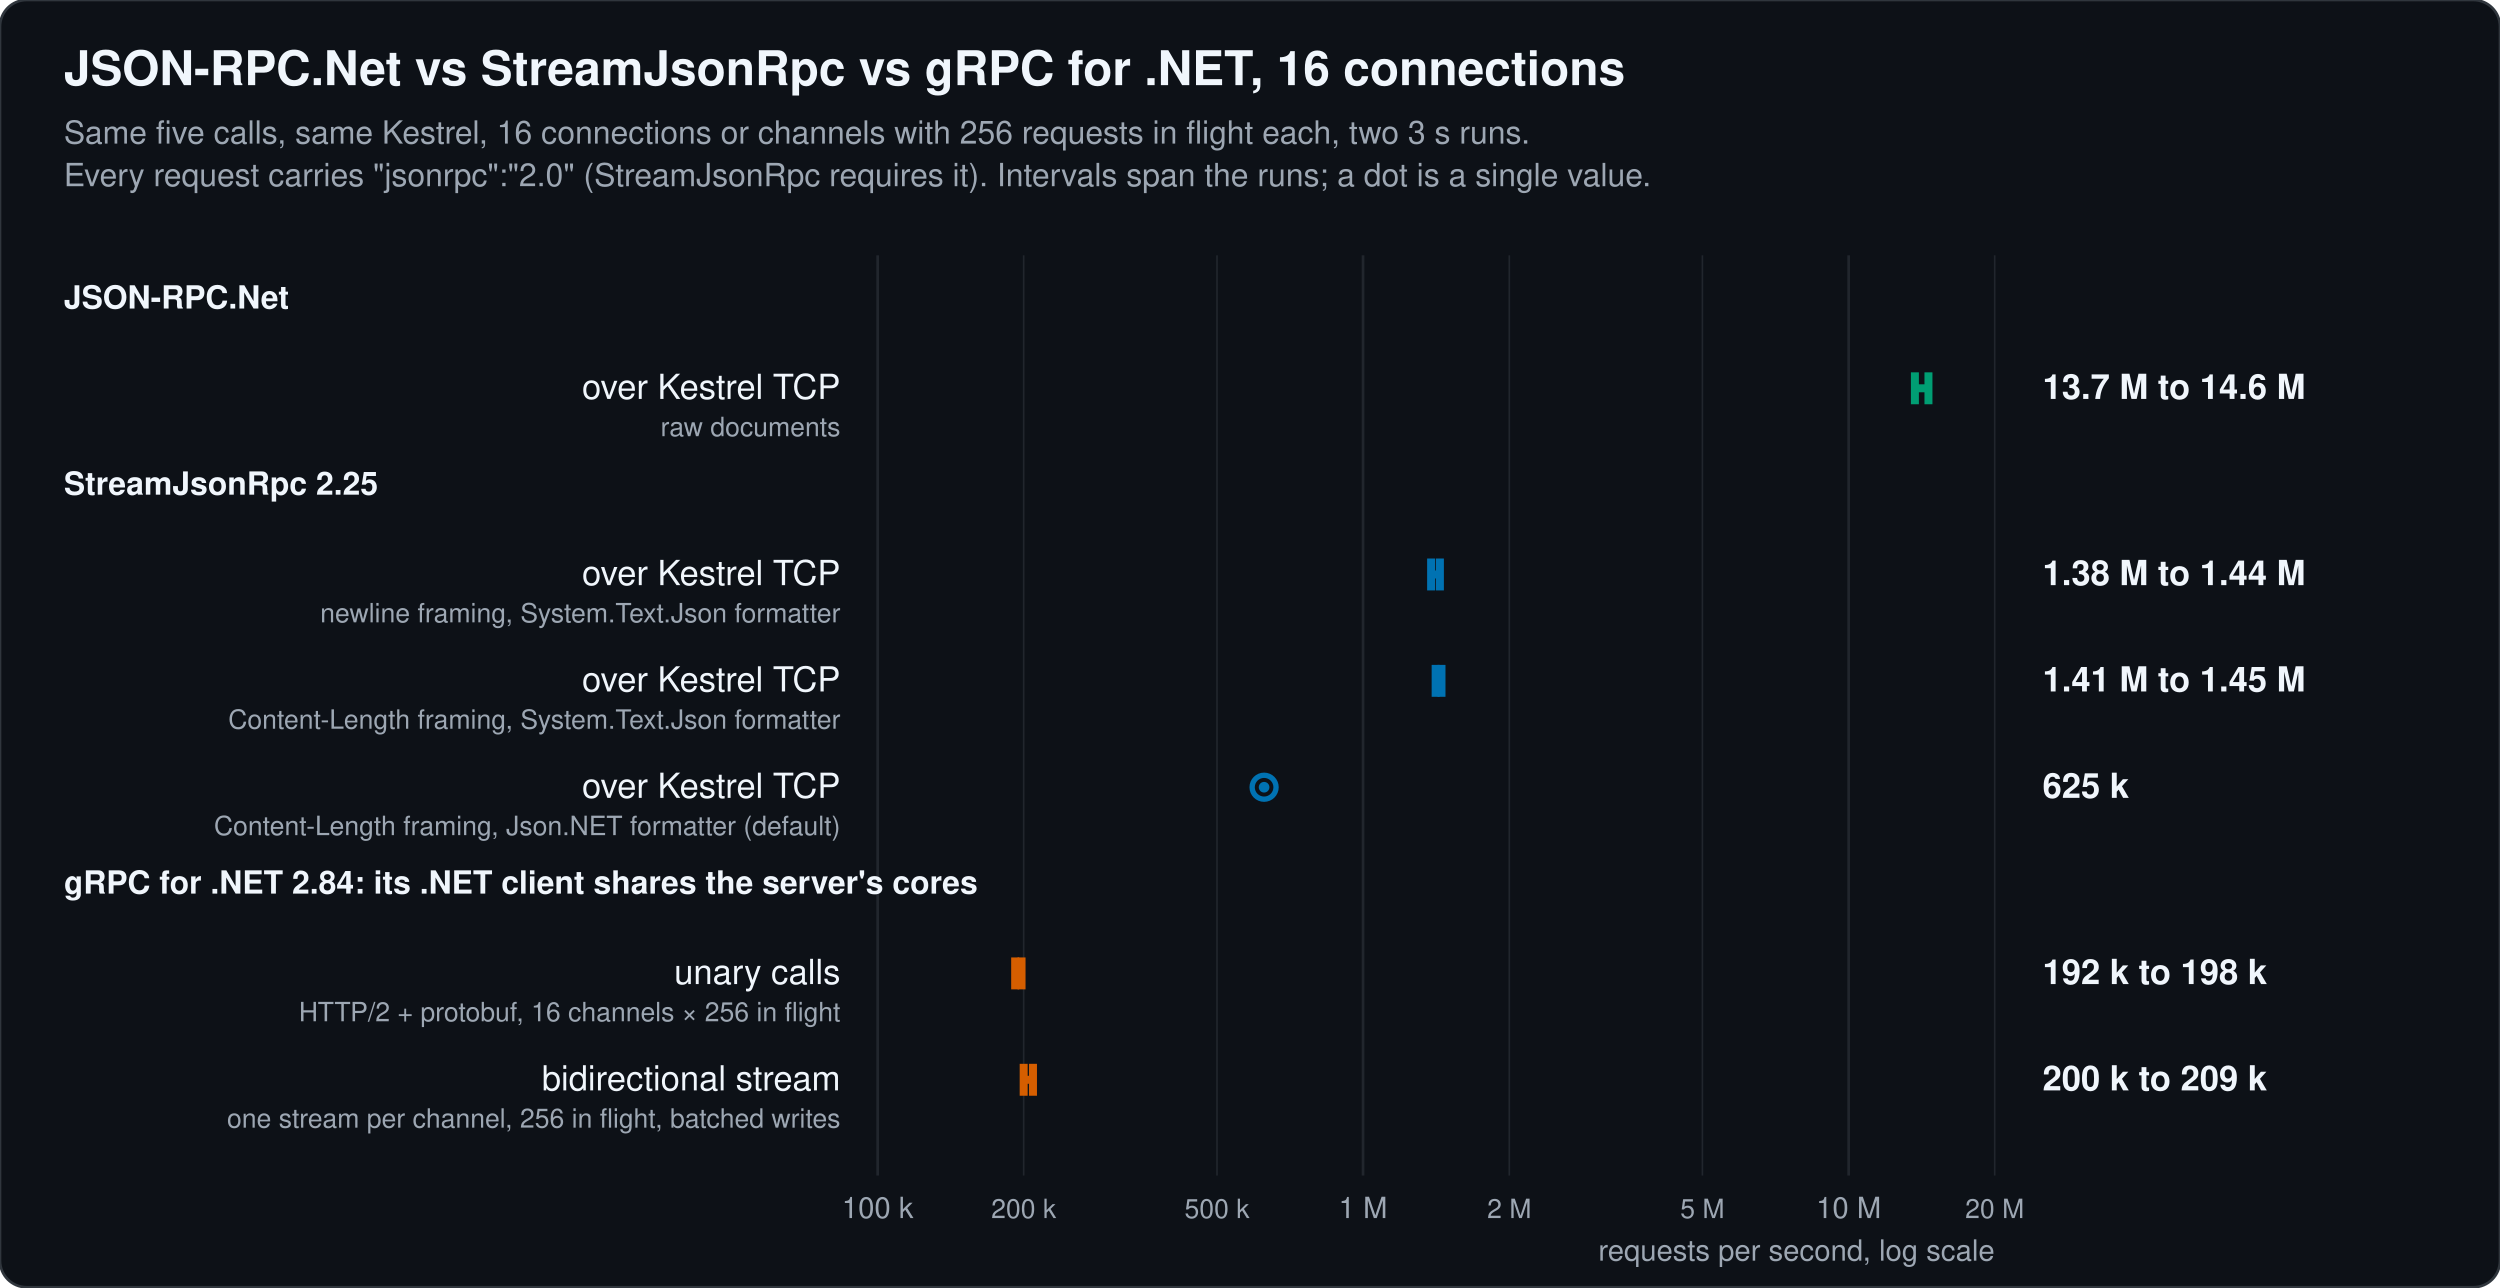
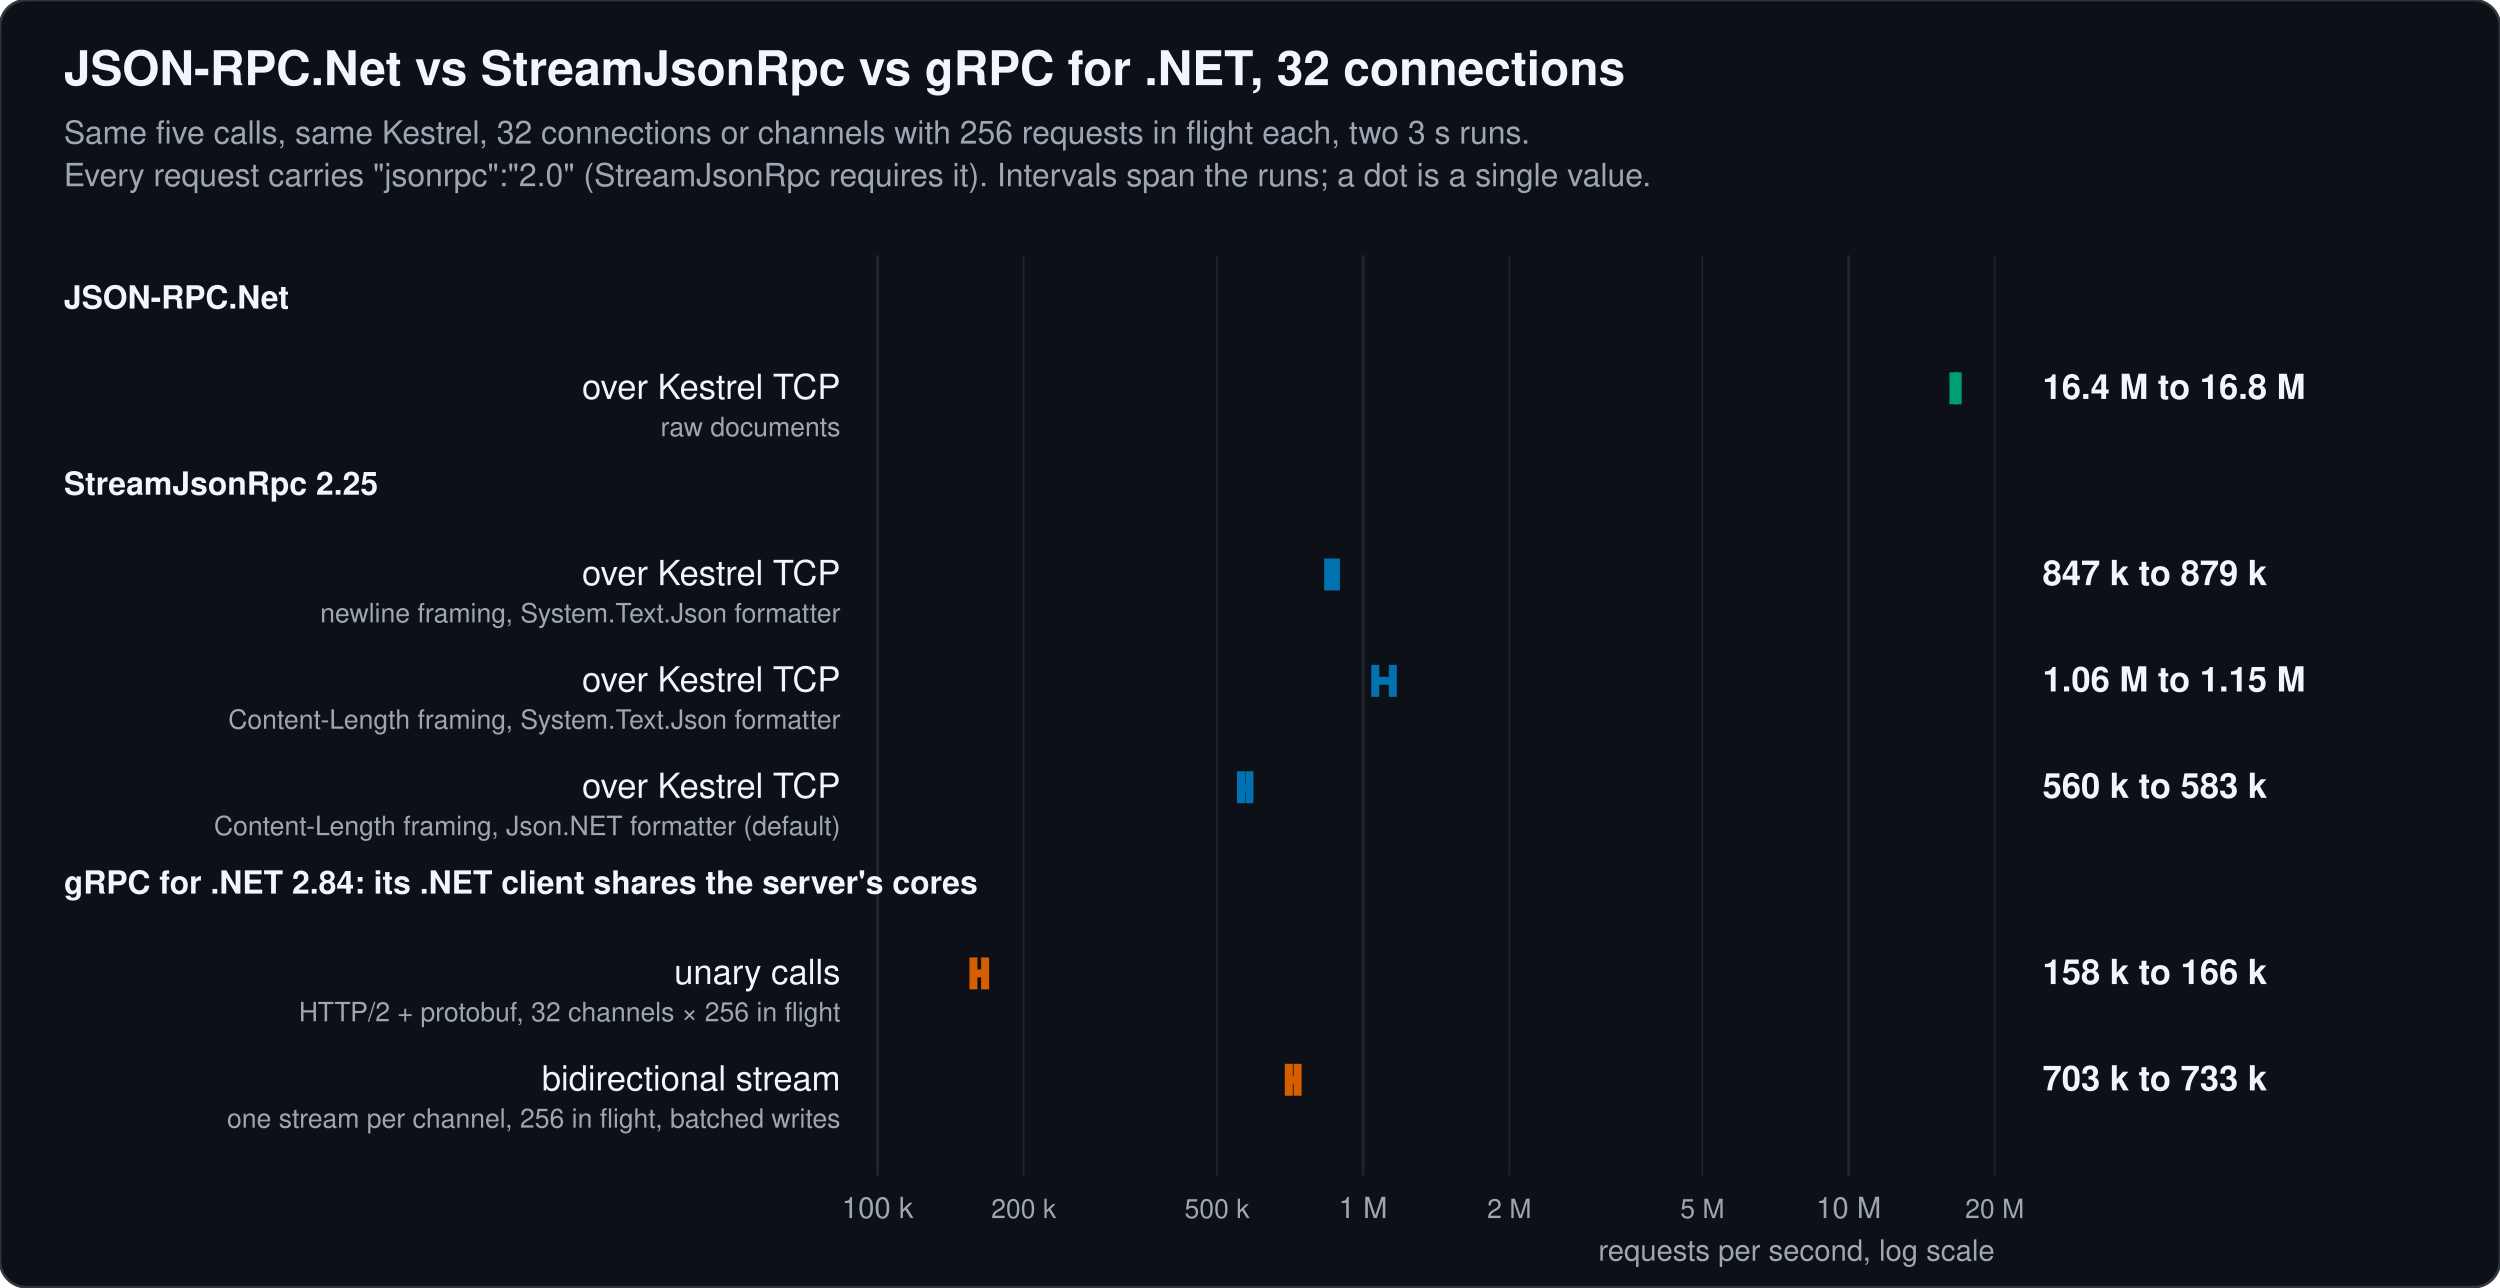
- <svg xmlns="http://www.w3.org/2000/svg" width="940" height="484" viewBox="0 0 940 484" font-family="-apple-system, 'Segoe UI', Helvetica, Arial, sans-serif" font-size="13" data-revision="2ebd3033c54f">
+ <svg xmlns="http://www.w3.org/2000/svg" width="940" height="484" viewBox="0 0 940 484" font-family="-apple-system, 'Segoe UI', Helvetica, Arial, sans-serif" font-size="13" data-revision="697798ae199d">
  <rect width="940" height="484" rx="10" fill="#0d1117" stroke="#30363d" />
-   <text x="24.0" y="32.0" text-anchor="start" font-size="18" fill="#f0f6fc" font-weight="600">JSON-RPC.Net vs StreamJsonRpc vs gRPC for .NET, 16 connections</text>
-   <text x="24.0" y="54.0" text-anchor="start" font-size="12" fill="#9da7b3">Same five calls, same Kestrel, 16 connections or channels with 256 requests in flight each, two 3 s runs.</text>
+   <text x="24.0" y="32.0" text-anchor="start" font-size="18" fill="#f0f6fc" font-weight="600">JSON-RPC.Net vs StreamJsonRpc vs gRPC for .NET, 32 connections</text>
+   <text x="24.0" y="54.0" text-anchor="start" font-size="12" fill="#9da7b3">Same five calls, same Kestrel, 32 connections or channels with 256 requests in flight each, two 3 s runs.</text>
  <text x="24.0" y="70.0" text-anchor="start" font-size="12" fill="#9da7b3">Every request carries "jsonrpc":"2.0" (StreamJsonRpc requires it). Intervals span the runs; a dot is a single value.</text>
  <line x1="330.0" y1="96" x2="330.0" y2="442" stroke="#21262d" stroke-width="1" />
  <text x="330.0" y="458.0" text-anchor="middle" font-size="11" fill="#9da7b3">100 k</text>
  <line x1="384.9" y1="96" x2="384.9" y2="442" stroke="#21262d" stroke-width="0.6" />
  <text x="384.9" y="458.0" text-anchor="middle" font-size="10" fill="#9da7b3">200 k</text>
  <line x1="457.6" y1="96" x2="457.6" y2="442" stroke="#21262d" stroke-width="0.6" />
  <text x="457.6" y="458.0" text-anchor="middle" font-size="10" fill="#9da7b3">500 k</text>
  <line x1="512.5" y1="96" x2="512.5" y2="442" stroke="#21262d" stroke-width="1" />
  <text x="512.5" y="458.0" text-anchor="middle" font-size="11" fill="#9da7b3">1 M</text>
  <line x1="567.5" y1="96" x2="567.5" y2="442" stroke="#21262d" stroke-width="0.6" />
  <text x="567.5" y="458.0" text-anchor="middle" font-size="10" fill="#9da7b3">2 M</text>
  <line x1="640.1" y1="96" x2="640.1" y2="442" stroke="#21262d" stroke-width="0.6" />
  <text x="640.1" y="458.0" text-anchor="middle" font-size="10" fill="#9da7b3">5 M</text>
  <line x1="695.1" y1="96" x2="695.1" y2="442" stroke="#21262d" stroke-width="1" />
  <text x="695.1" y="458.0" text-anchor="middle" font-size="11" fill="#9da7b3">10 M</text>
  <line x1="750.0" y1="96" x2="750.0" y2="442" stroke="#21262d" stroke-width="0.6" />
  <text x="750.0" y="458.0" text-anchor="middle" font-size="10" fill="#9da7b3">20 M</text>
  <text x="750.0" y="474.0" text-anchor="end" font-size="11" fill="#9da7b3">requests per second, log scale</text>
  <text x="24.0" y="116.0" text-anchor="start" font-size="12" fill="#f0f6fc" font-weight="600">JSON-RPC.Net</text>
  <text x="316.0" y="150.0" text-anchor="end" font-size="13" fill="#f0f6fc">over Kestrel TCP</text>
  <text x="316.0" y="164.0" text-anchor="end" font-size="10" fill="#9da7b3">raw documents</text>
-   <line x1="720.0" y1="146.0" x2="725.1" y2="146.0" stroke="#009e73" stroke-width="3" />
-   <line x1="720.0" y1="140.0" x2="720.0" y2="152.0" stroke="#009e73" stroke-width="3" />
-   <line x1="725.1" y1="140.0" x2="725.1" y2="152.0" stroke="#009e73" stroke-width="3" />
-   <text x="768.0" y="150.0" text-anchor="start" font-size="13" fill="#f0f6fc" font-weight="600">13.7 M to 14.6 M</text>
+   <line x1="734.5" y1="146.0" x2="736.1" y2="146.0" stroke="#009e73" stroke-width="3" />
+   <line x1="734.5" y1="140.0" x2="734.5" y2="152.0" stroke="#009e73" stroke-width="3" />
+   <line x1="736.1" y1="140.0" x2="736.1" y2="152.0" stroke="#009e73" stroke-width="3" />
+   <text x="768.0" y="150.0" text-anchor="start" font-size="13" fill="#f0f6fc" font-weight="600">16.4 M to 16.8 M</text>
  <text x="24.0" y="186.0" text-anchor="start" font-size="12" fill="#f0f6fc" font-weight="600">StreamJsonRpc 2.25</text>
  <text x="316.0" y="220.0" text-anchor="end" font-size="13" fill="#f0f6fc">over Kestrel TCP</text>
  <text x="316.0" y="234.0" text-anchor="end" font-size="10" fill="#9da7b3">newline framing, System.Text.Json formatter</text>
-   <line x1="538.1" y1="216.0" x2="541.4" y2="216.0" stroke="#0072b2" stroke-width="3" />
-   <line x1="538.1" y1="210.0" x2="538.1" y2="222.0" stroke="#0072b2" stroke-width="3" />
-   <line x1="541.4" y1="210.0" x2="541.4" y2="222.0" stroke="#0072b2" stroke-width="3" />
-   <text x="768.0" y="220.0" text-anchor="start" font-size="13" fill="#f0f6fc" font-weight="600">1.38 M to 1.44 M</text>
+   <line x1="499.4" y1="216.0" x2="502.3" y2="216.0" stroke="#0072b2" stroke-width="3" />
+   <line x1="499.4" y1="210.0" x2="499.4" y2="222.0" stroke="#0072b2" stroke-width="3" />
+   <line x1="502.3" y1="210.0" x2="502.3" y2="222.0" stroke="#0072b2" stroke-width="3" />
+   <text x="768.0" y="220.0" text-anchor="start" font-size="13" fill="#f0f6fc" font-weight="600">847 k to 879 k</text>
  <text x="316.0" y="260.0" text-anchor="end" font-size="13" fill="#f0f6fc">over Kestrel TCP</text>
  <text x="316.0" y="274.0" text-anchor="end" font-size="10" fill="#9da7b3">Content-Length framing, System.Text.Json formatter</text>
-   <line x1="539.8" y1="256.0" x2="542.0" y2="256.0" stroke="#0072b2" stroke-width="3" />
-   <line x1="539.8" y1="250.0" x2="539.8" y2="262.0" stroke="#0072b2" stroke-width="3" />
-   <line x1="542.0" y1="250.0" x2="542.0" y2="262.0" stroke="#0072b2" stroke-width="3" />
-   <text x="768.0" y="260.0" text-anchor="start" font-size="13" fill="#f0f6fc" font-weight="600">1.41 M to 1.45 M</text>
+   <line x1="517.1" y1="256.0" x2="523.7" y2="256.0" stroke="#0072b2" stroke-width="3" />
+   <line x1="517.1" y1="250.0" x2="517.1" y2="262.0" stroke="#0072b2" stroke-width="3" />
+   <line x1="523.7" y1="250.0" x2="523.7" y2="262.0" stroke="#0072b2" stroke-width="3" />
+   <text x="768.0" y="260.0" text-anchor="start" font-size="13" fill="#f0f6fc" font-weight="600">1.06 M to 1.15 M</text>
  <text x="316.0" y="300.0" text-anchor="end" font-size="13" fill="#f0f6fc">over Kestrel TCP</text>
  <text x="316.0" y="314.0" text-anchor="end" font-size="10" fill="#9da7b3">Content-Length framing, Json.NET formatter (default)</text>
-   <circle cx="475.3" cy="296.0" r="4.5" fill="#0d1117" stroke="#0072b2" stroke-width="2" />
-   <circle cx="475.3" cy="296.0" r="2" fill="#0072b2" />
-   <text x="768.0" y="300.0" text-anchor="start" font-size="13" fill="#f0f6fc" font-weight="600">625 k</text>
+   <line x1="466.6" y1="296.0" x2="469.8" y2="296.0" stroke="#0072b2" stroke-width="3" />
+   <line x1="466.6" y1="290.0" x2="466.6" y2="302.0" stroke="#0072b2" stroke-width="3" />
+   <line x1="469.8" y1="290.0" x2="469.8" y2="302.0" stroke="#0072b2" stroke-width="3" />
+   <text x="768.0" y="300.0" text-anchor="start" font-size="13" fill="#f0f6fc" font-weight="600">560 k to 583 k</text>
  <text x="24.0" y="336.0" text-anchor="start" font-size="12" fill="#f0f6fc" font-weight="600">gRPC for .NET 2.84: its .NET client shares the server's cores</text>
  <text x="316.0" y="370.0" text-anchor="end" font-size="13" fill="#f0f6fc">unary calls</text>
-   <text x="316.0" y="384.0" text-anchor="end" font-size="10" fill="#9da7b3">HTTP/2 + protobuf, 16 channels × 256 in flight</text>
-   <line x1="381.7" y1="366.0" x2="384.1" y2="366.0" stroke="#d55e00" stroke-width="3" />
-   <line x1="381.7" y1="360.0" x2="381.7" y2="372.0" stroke="#d55e00" stroke-width="3" />
-   <line x1="384.1" y1="360.0" x2="384.1" y2="372.0" stroke="#d55e00" stroke-width="3" />
-   <text x="768.0" y="370.0" text-anchor="start" font-size="13" fill="#f0f6fc" font-weight="600">192 k to 198 k</text>
+   <text x="316.0" y="384.0" text-anchor="end" font-size="10" fill="#9da7b3">HTTP/2 + protobuf, 32 channels × 256 in flight</text>
+   <line x1="366.0" y1="366.0" x2="370.4" y2="366.0" stroke="#d55e00" stroke-width="3" />
+   <line x1="366.0" y1="360.0" x2="366.0" y2="372.0" stroke="#d55e00" stroke-width="3" />
+   <line x1="370.4" y1="360.0" x2="370.4" y2="372.0" stroke="#d55e00" stroke-width="3" />
+   <text x="768.0" y="370.0" text-anchor="start" font-size="13" fill="#f0f6fc" font-weight="600">158 k to 166 k</text>
  <text x="316.0" y="410.0" text-anchor="end" font-size="13" fill="#f0f6fc">bidirectional stream</text>
  <text x="316.0" y="424.0" text-anchor="end" font-size="10" fill="#9da7b3">one stream per channel, 256 in flight, batched writes</text>
-   <line x1="384.9" y1="406.0" x2="388.4" y2="406.0" stroke="#d55e00" stroke-width="3" />
-   <line x1="384.9" y1="400.0" x2="384.9" y2="412.0" stroke="#d55e00" stroke-width="3" />
-   <line x1="388.4" y1="400.0" x2="388.4" y2="412.0" stroke="#d55e00" stroke-width="3" />
-   <text x="768.0" y="410.0" text-anchor="start" font-size="13" fill="#f0f6fc" font-weight="600">200 k to 209 k</text>
+   <line x1="484.6" y1="406.0" x2="487.9" y2="406.0" stroke="#d55e00" stroke-width="3" />
+   <line x1="484.6" y1="400.0" x2="484.6" y2="412.0" stroke="#d55e00" stroke-width="3" />
+   <line x1="487.9" y1="400.0" x2="487.9" y2="412.0" stroke="#d55e00" stroke-width="3" />
+   <text x="768.0" y="410.0" text-anchor="start" font-size="13" fill="#f0f6fc" font-weight="600">703 k to 733 k</text>
</svg>
